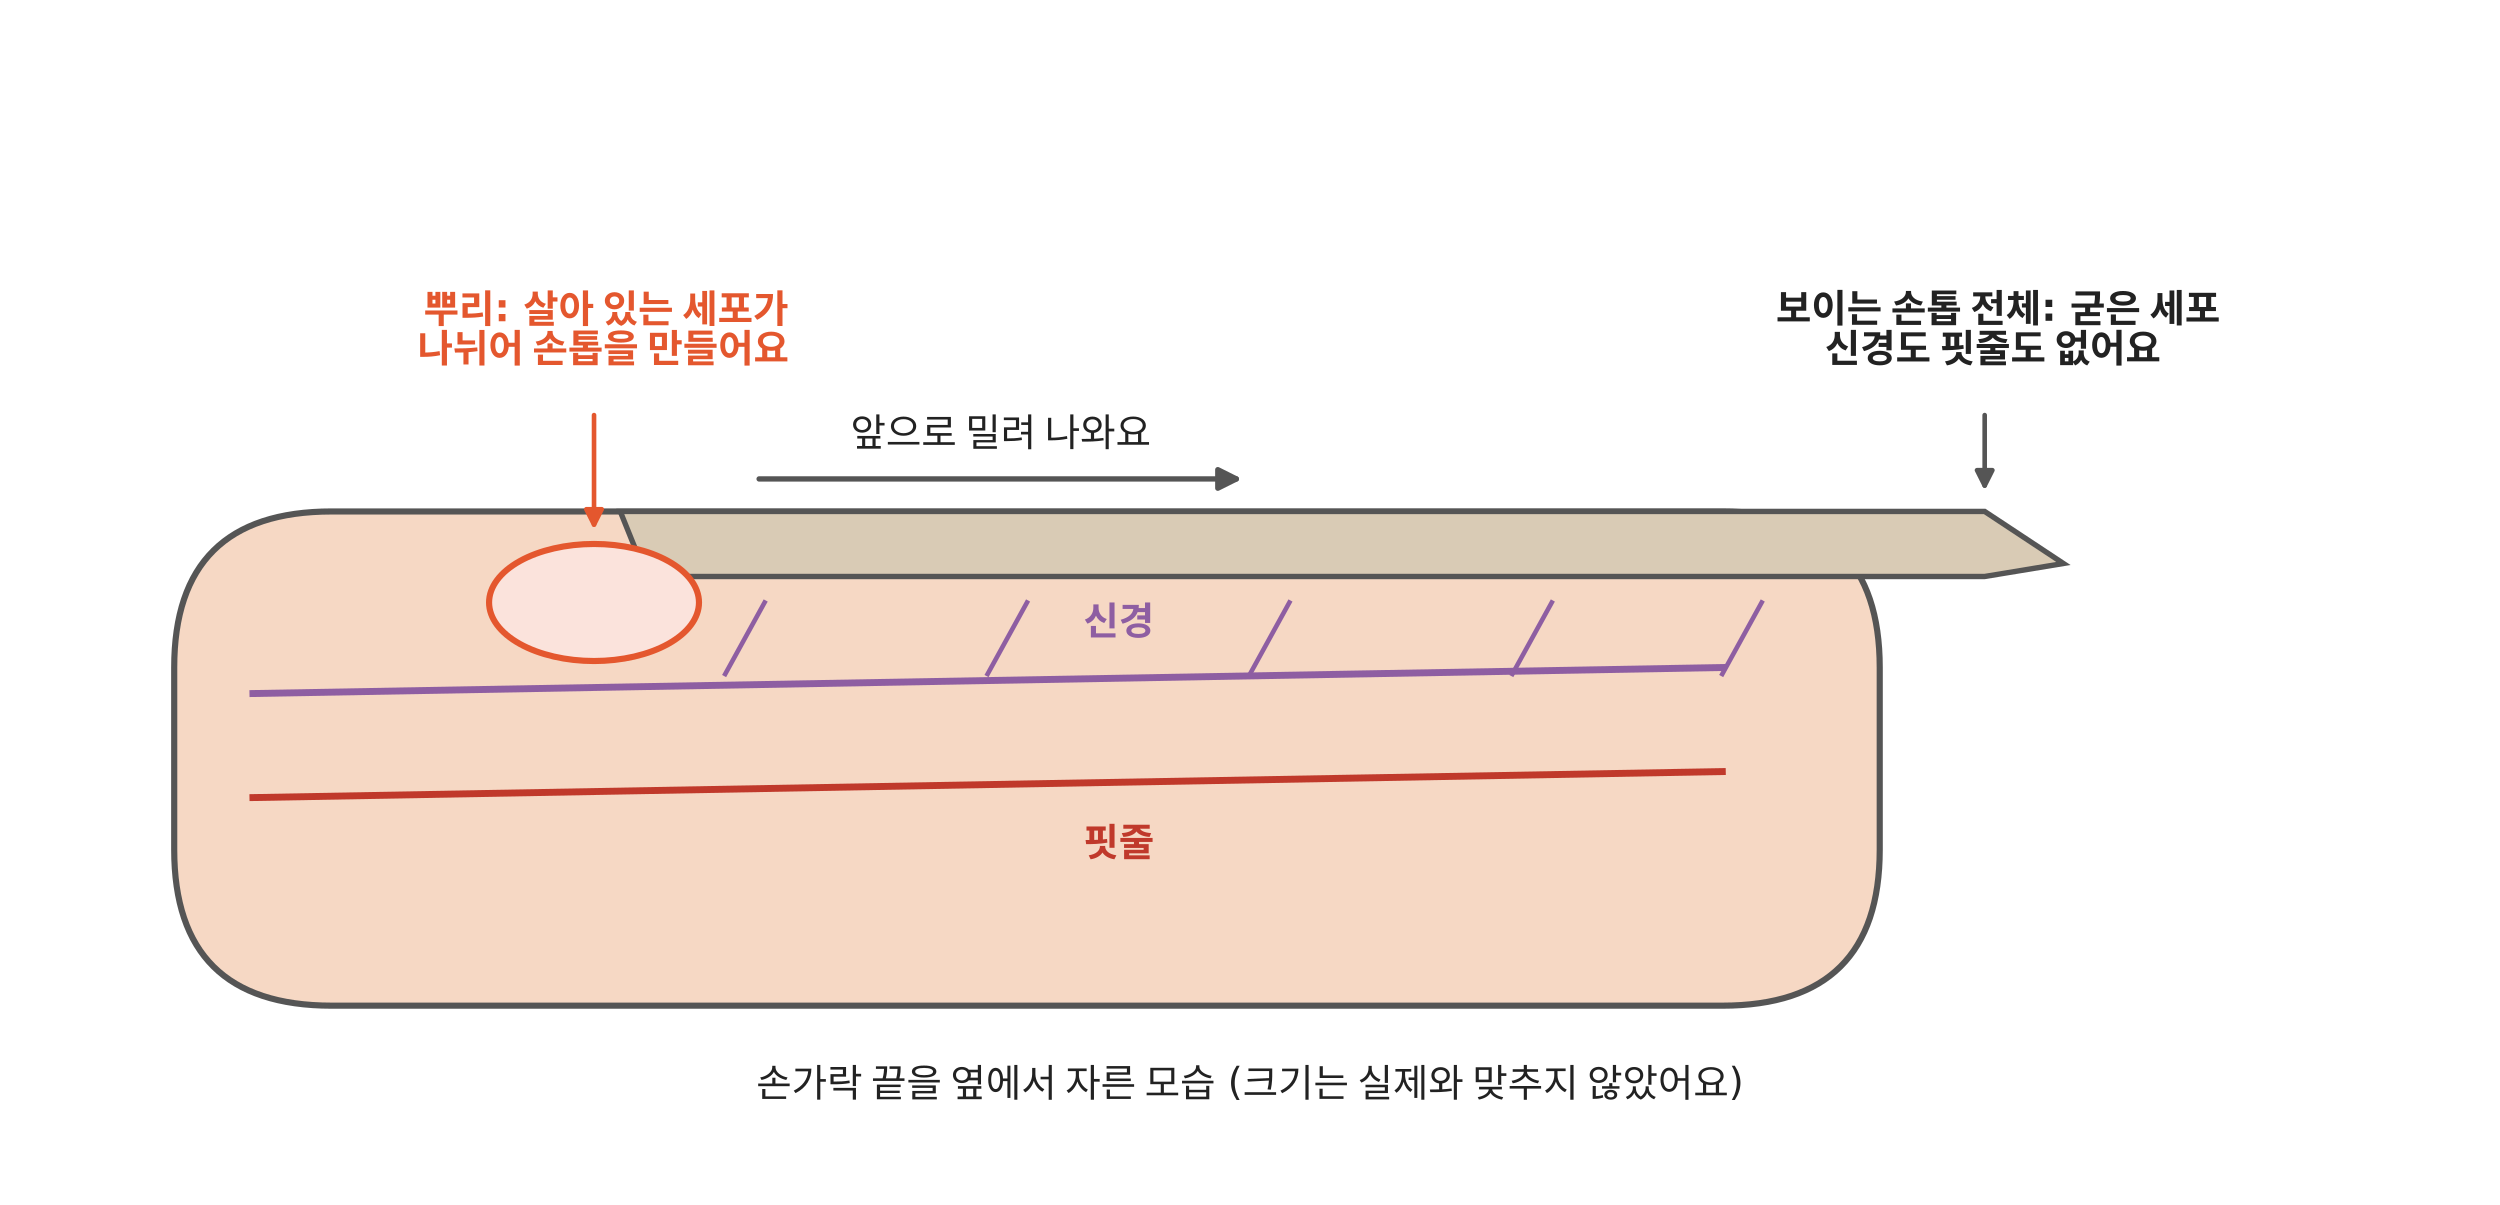
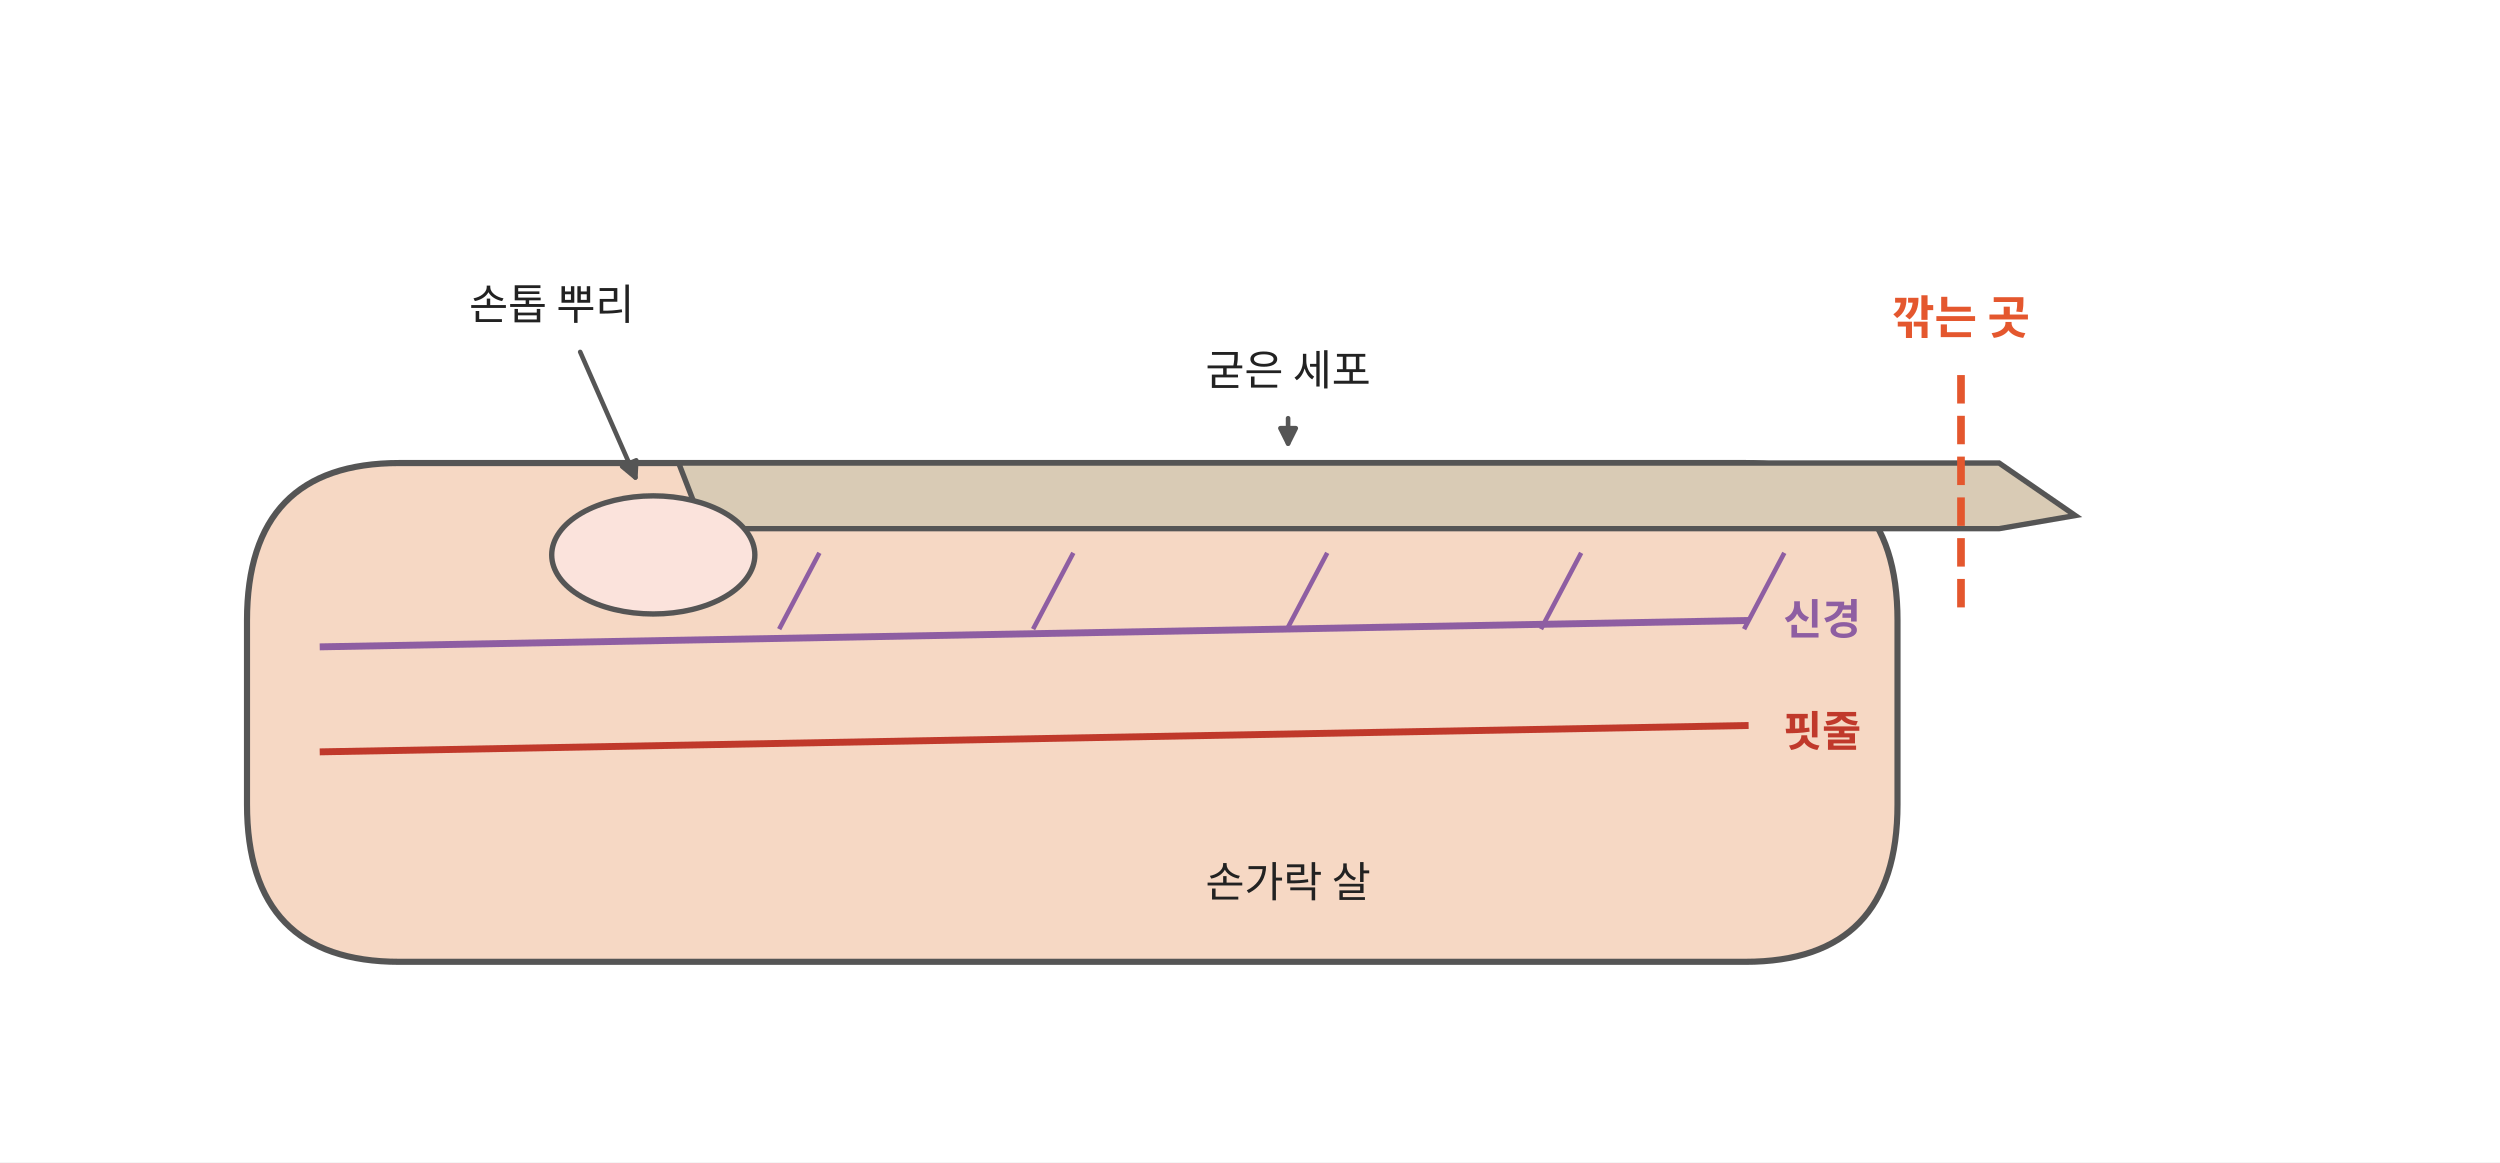
- <svg xmlns="http://www.w3.org/2000/svg" width="649.8pt" height="313.2pt" viewBox="0 0 649.8 313.2" version="1.1">
+ <svg xmlns="http://www.w3.org/2000/svg" width="649.8pt" height="302.112pt" viewBox="0 0 649.8 302.112" version="1.1">
  <defs>
    <style type="text/css">*{stroke-linejoin: round; stroke-linecap: butt}</style>
  </defs>
  <g id="figure_1">
    <g id="patch_1">
-       <path d="M 0 313.2  L 649.8 313.2  L 649.8 0  L 0 0  z " style="fill: #ffffff" />
+       <path d="M 0 302.112  L 649.8 302.112  L 649.8 0  L 0 0  z " style="fill: #ffffff" />
    </g>
    <g id="axes_1">
      <g id="patch_2">
-         <path d="M 86.2 261.395  L 447.66 261.395  Q 488.58 261.395 488.58 220.829  L 488.58 173.502  Q 488.58 132.937 447.66 132.937  L 86.2 132.937  Q 45.28 132.937 45.28 173.502  L 45.28 220.829  Q 45.28 261.395 86.2 261.395  z " clip-path="url(#pfad085408c)" style="fill: #f6d8c4; stroke: #555555; stroke-width: 1.6; stroke-linejoin: miter" />
+         <path d="M 103.8 249.995  L 453.6 249.995  Q 493.2 249.995 493.2 209.055  L 493.2 161.291  Q 493.2 120.351 453.6 120.351  L 103.8 120.351  Q 64.2 120.351 64.2 161.291  L 64.2 209.055  Q 64.2 249.995 103.8 249.995  z " clip-path="url(#pb5e248051a)" style="fill: #f6d8c4; stroke: #555555; stroke-width: 1.6; stroke-linejoin: miter" />
      </g>
      <g id="patch_3">
-         <path d="M 161.22 132.937  L 515.86 132.937  L 536.32 146.459  L 515.86 149.839  L 168.04 149.839  z " clip-path="url(#pfad085408c)" style="fill: #d9cbb5; stroke: #555555; stroke-width: 1.4; stroke-linejoin: miter" />
+         <path d="M 176.4 120.351  L 519.6 120.351  L 539.4 133.998  L 519.6 137.409  L 183 137.409  z " clip-path="url(#pb5e248051a)" style="fill: #d9cbb5; stroke: #555555; stroke-width: 1.4; stroke-linejoin: miter" />
      </g>
      <g id="patch_4">
-         <path d="M 154.4 171.812  C 161.635 171.812 168.574 170.209 173.69 167.357  C 178.806 164.504 181.68 160.634 181.68 156.6  C 181.68 152.566 178.806 148.696 173.69 145.843  C 168.574 142.991 161.635 141.388 154.4 141.388  C 147.165 141.388 140.226 142.991 135.11 145.843  C 129.994 148.696 127.12 152.566 127.12 156.6  C 127.12 160.634 129.994 164.504 135.11 167.357  C 140.226 170.209 147.165 171.812 154.4 171.812  z " clip-path="url(#pfad085408c)" style="fill: #fbe3dc; stroke: #e4572e; stroke-width: 1.6; stroke-linejoin: miter" />
+         <path d="M 169.8 159.585  C 176.801 159.585 183.517 157.968 188.468 155.089  C 193.418 152.21 196.2 148.304 196.2 144.233  C 196.2 140.161 193.418 136.256 188.468 133.377  C 183.517 130.498 176.801 128.88 169.8 128.88  C 162.799 128.88 156.083 130.498 151.132 133.377  C 146.182 136.256 143.4 140.161 143.4 144.233  C 143.4 148.304 146.182 152.21 151.132 155.089  C 156.083 157.968 162.799 159.585 169.8 159.585  z " clip-path="url(#pb5e248051a)" style="fill: #fbe3dc; stroke: #555555; stroke-width: 1.4; stroke-linejoin: miter" />
      </g>
      <g id="patch_5">
-         <path d="M 154.4 107.894  Q 154.4 122.796 154.4 136.357  " clip-path="url(#pfad085408c)" style="fill: none; stroke: #e4572e; stroke-width: 1.2; stroke-linecap: round" />
-         <path d="M 156.4 132.357  L 154.4 136.357  L 152.4 132.357  z " clip-path="url(#pfad085408c)" style="fill: #e4572e; stroke: #e4572e; stroke-width: 1.2; stroke-linecap: round" />
+         <path d="M 334.8 108.707  Q 334.8 112.674 334.8 115.299  " clip-path="url(#pb5e248051a)" style="fill: none; stroke: #555555; stroke-width: 1.2; stroke-linecap: round" />
+         <path d="M 336.8 111.299  L 334.8 115.299  L 332.8 111.299  z " clip-path="url(#pb5e248051a)" style="fill: #555555; stroke: #555555; stroke-width: 1.2; stroke-linecap: round" />
      </g>
      <g id="patch_6">
-         <path d="M 515.86 107.894  Q 515.86 117.724 515.86 126.213  " clip-path="url(#pfad085408c)" style="fill: none; stroke: #555555; stroke-width: 1.2; stroke-linecap: round" />
-         <path d="M 517.86 122.213  L 515.86 126.213  L 513.86 122.213  z " clip-path="url(#pfad085408c)" style="fill: #555555; stroke: #555555; stroke-width: 1.2; stroke-linecap: round" />
-       </g>
-       <g id="patch_7">
-         <path d="M 197.317 124.485  Q 260.11 124.485 321.337 124.485  " clip-path="url(#pfad085408c)" style="fill: none; stroke: #555555; stroke-width: 1.4; stroke-linecap: round" />
-         <path d="M 316.537 122.085  L 321.337 124.485  L 316.537 126.885  z " clip-path="url(#pfad085408c)" style="fill: #555555; stroke: #555555; stroke-width: 1.4; stroke-linecap: round" />
+         <path d="M 150.805 91.476  Q 158.249 108.408 165.153 124.111  " clip-path="url(#pb5e248051a)" style="fill: none; stroke: #555555; stroke-width: 1.2; stroke-linecap: round" />
+         <path d="M 165.374 119.645  L 165.153 124.111  L 161.713 121.255  z " clip-path="url(#pb5e248051a)" style="fill: #555555; stroke: #555555; stroke-width: 1.2; stroke-linecap: round" />
      </g>
      <g id="line2d_1">
-         <path d="M 65.74 180.263  L 447.66 173.502  " clip-path="url(#pfad085408c)" style="fill: none; stroke: #8e5ea2; stroke-width: 1.8; stroke-linecap: square" />
+         <path d="M 84 168.114  L 453.6 161.291  " clip-path="url(#pb5e248051a)" style="fill: none; stroke: #8e5ea2; stroke-width: 1.8; stroke-linecap: square" />
      </g>
      <g id="line2d_2">
-         <path d="M 188.5 175.193  L 198.73 156.6  " clip-path="url(#pfad085408c)" style="fill: none; stroke: #8e5ea2; stroke-width: 1.2; stroke-linecap: square" />
+         <path d="M 202.8 162.997  L 212.7 144.233  " clip-path="url(#pb5e248051a)" style="fill: none; stroke: #8e5ea2; stroke-width: 1.2; stroke-linecap: square" />
      </g>
      <g id="line2d_3">
-         <path d="M 256.7 175.193  L 266.93 156.6  " clip-path="url(#pfad085408c)" style="fill: none; stroke: #8e5ea2; stroke-width: 1.2; stroke-linecap: square" />
+         <path d="M 268.8 162.997  L 278.7 144.233  " clip-path="url(#pb5e248051a)" style="fill: none; stroke: #8e5ea2; stroke-width: 1.2; stroke-linecap: square" />
      </g>
      <g id="line2d_4">
-         <path d="M 324.9 175.193  L 335.13 156.6  " clip-path="url(#pfad085408c)" style="fill: none; stroke: #8e5ea2; stroke-width: 1.2; stroke-linecap: square" />
+         <path d="M 334.8 162.997  L 344.7 144.233  " clip-path="url(#pb5e248051a)" style="fill: none; stroke: #8e5ea2; stroke-width: 1.2; stroke-linecap: square" />
      </g>
      <g id="line2d_5">
-         <path d="M 393.1 175.193  L 403.33 156.6  " clip-path="url(#pfad085408c)" style="fill: none; stroke: #8e5ea2; stroke-width: 1.2; stroke-linecap: square" />
+         <path d="M 400.8 162.997  L 410.7 144.233  " clip-path="url(#pb5e248051a)" style="fill: none; stroke: #8e5ea2; stroke-width: 1.2; stroke-linecap: square" />
      </g>
      <g id="line2d_6">
-         <path d="M 447.66 175.193  L 457.89 156.6  " clip-path="url(#pfad085408c)" style="fill: none; stroke: #8e5ea2; stroke-width: 1.2; stroke-linecap: square" />
+         <path d="M 453.6 162.997  L 463.5 144.233  " clip-path="url(#pb5e248051a)" style="fill: none; stroke: #8e5ea2; stroke-width: 1.2; stroke-linecap: square" />
      </g>
      <g id="line2d_7">
-         <path d="M 65.74 207.307  L 447.66 200.546  " clip-path="url(#pfad085408c)" style="fill: none; stroke: #c0392b; stroke-width: 1.8; stroke-linecap: square" />
+         <path d="M 84 195.408  L 453.6 188.585  " clip-path="url(#pb5e248051a)" style="fill: none; stroke: #c0392b; stroke-width: 1.8; stroke-linecap: square" />
+       </g>
+       <g id="line2d_8">
+         <path d="M 509.7 157.879  L 509.7 96.469  " clip-path="url(#pb5e248051a)" style="fill: none; stroke-dasharray: 7.4,3.2; stroke-dashoffset: 0; stroke: #e4572e; stroke-width: 2" />
      </g>
      <g id="text_1">
-         <text style="fill: #e4572e; font: 700 10px 'Apple SD Gothic Neo', 'Noto Sans KR', 'Malgun Gothic', 'DejaVu Sans', 'Bitstream Vera Sans', 'Computer Modern Sans Serif', 'Lucida Grande', 'Verdana', 'Geneva', 'Lucid', 'Arial', 'Helvetica', 'Avant Garde', sans-serif" transform="translate(110.1102 83.85257)">뿌리: 살아 있는 세포가</text>
-         <text style="fill: #e4572e; font: 700 10px 'Apple SD Gothic Neo', 'Noto Sans KR', 'Malgun Gothic', 'DejaVu Sans', 'Bitstream Vera Sans', 'Computer Modern Sans Serif', 'Lucida Grande', 'Verdana', 'Geneva', 'Lucid', 'Arial', 'Helvetica', 'Avant Garde', sans-serif" transform="translate(108.5203 94.12944)">나뉘어 손톱을 만들어요</text>
+         <text style="fill: #e4572e; font: 700 12px 'Apple SD Gothic Neo', 'Noto Sans KR', 'Malgun Gothic', 'DejaVu Sans', 'Bitstream Vera Sans', 'Computer Modern Sans Serif', 'Lucida Grande', 'Verdana', 'Geneva', 'Lucid', 'Arial', 'Helvetica', 'Avant Garde', sans-serif; text-anchor: middle" x="509.7" y="86.795" transform="rotate(-0 509.7 86.79528)">깎는 곳</text>
      </g>
      <g id="text_2">
-         <text style="fill: #222222; font: 700 10px 'Apple SD Gothic Neo', 'Noto Sans KR', 'Malgun Gothic', 'DejaVu Sans', 'Bitstream Vera Sans', 'Computer Modern Sans Serif', 'Lucida Grande', 'Verdana', 'Geneva', 'Lucid', 'Arial', 'Helvetica', 'Avant Garde', sans-serif" transform="translate(461.6053 83.72788)">보이는 손톱 전체: 굳은 세포</text>
-         <text style="fill: #222222; font: 700 10px 'Apple SD Gothic Neo', 'Noto Sans KR', 'Malgun Gothic', 'DejaVu Sans', 'Bitstream Vera Sans', 'Computer Modern Sans Serif', 'Lucida Grande', 'Verdana', 'Geneva', 'Lucid', 'Arial', 'Helvetica', 'Avant Garde', sans-serif" transform="translate(474.3053 94.11351)">신경도 핏줄도 없어요</text>
+         <text style="fill: #222222; font: 11px 'Apple SD Gothic Neo', 'Noto Sans KR', 'Malgun Gothic', 'DejaVu Sans', 'Bitstream Vera Sans', 'Computer Modern Sans Serif', 'Lucida Grande', 'Verdana', 'Geneva', 'Lucid', 'Arial', 'Helvetica', 'Avant Garde', sans-serif; text-anchor: middle" x="334.8" y="100.111" transform="rotate(-0 334.8 100.111)">굳은 세포</text>
      </g>
      <g id="text_3">
-         <text style="fill: #8e5ea2; font: 700 10px 'Apple SD Gothic Neo', 'Noto Sans KR', 'Malgun Gothic', 'DejaVu Sans', 'Bitstream Vera Sans', 'Computer Modern Sans Serif', 'Lucida Grande', 'Verdana', 'Geneva', 'Lucid', 'Arial', 'Helvetica', 'Avant Garde', sans-serif; text-anchor: middle" x="290.8" y="164.961" transform="rotate(-0 290.8 164.9614)">신경</text>
+         <text style="fill: #222222; font: 11px 'Apple SD Gothic Neo', 'Noto Sans KR', 'Malgun Gothic', 'DejaVu Sans', 'Bitstream Vera Sans', 'Computer Modern Sans Serif', 'Lucida Grande', 'Verdana', 'Geneva', 'Lucid', 'Arial', 'Helvetica', 'Avant Garde', sans-serif; text-anchor: middle" x="143.4" y="83.058" transform="rotate(-0 143.4 83.05765)">손톱 뿌리</text>
      </g>
      <g id="text_4">
-         <text style="fill: #c0392b; font: 700 10px 'Apple SD Gothic Neo', 'Noto Sans KR', 'Malgun Gothic', 'DejaVu Sans', 'Bitstream Vera Sans', 'Computer Modern Sans Serif', 'Lucida Grande', 'Verdana', 'Geneva', 'Lucid', 'Arial', 'Helvetica', 'Avant Garde', sans-serif; text-anchor: middle" x="290.8" y="222.495" transform="rotate(-0 290.8 222.4953)">핏줄</text>
+         <text style="fill: #8e5ea2; font: 700 11px 'Apple SD Gothic Neo', 'Noto Sans KR', 'Malgun Gothic', 'DejaVu Sans', 'Bitstream Vera Sans', 'Computer Modern Sans Serif', 'Lucida Grande', 'Verdana', 'Geneva', 'Lucid', 'Arial', 'Helvetica', 'Avant Garde', sans-serif; text-anchor: start" x="463.5" y="164.911" transform="rotate(-0 463.5 164.9108)">신경</text>
      </g>
      <g id="text_5">
-         <text style="fill: #222222; font: 10px 'Apple SD Gothic Neo', 'Noto Sans KR', 'Malgun Gothic', 'DejaVu Sans', 'Bitstream Vera Sans', 'Computer Modern Sans Serif', 'Lucida Grande', 'Verdana', 'Geneva', 'Lucid', 'Arial', 'Helvetica', 'Avant Garde', sans-serif; text-anchor: middle" x="260.11" y="115.965" transform="rotate(-0 260.11 115.9646)">앞으로 밀려 나와요</text>
+         <text style="fill: #c0392b; font: 700 11px 'Apple SD Gothic Neo', 'Noto Sans KR', 'Malgun Gothic', 'DejaVu Sans', 'Bitstream Vera Sans', 'Computer Modern Sans Serif', 'Lucida Grande', 'Verdana', 'Geneva', 'Lucid', 'Arial', 'Helvetica', 'Avant Garde', sans-serif; text-anchor: start" x="463.5" y="193.982" transform="rotate(-0 463.5 193.9823)">핏줄</text>
      </g>
      <g id="text_6">
-         <text style="fill: #222222; font: 10px 'Apple SD Gothic Neo', 'Noto Sans KR', 'Malgun Gothic', 'DejaVu Sans', 'Bitstream Vera Sans', 'Computer Modern Sans Serif', 'Lucida Grande', 'Verdana', 'Geneva', 'Lucid', 'Arial', 'Helvetica', 'Avant Garde', sans-serif; text-anchor: middle" x="324.9" y="285.059" transform="rotate(-0 324.9 285.0593)">손가락 끝을 옆에서 자른 모습 (크기는 실제와 맞추지 않았어요)</text>
+         <text style="fill: #222222; font: 11px 'Apple SD Gothic Neo', 'Noto Sans KR', 'Malgun Gothic', 'DejaVu Sans', 'Bitstream Vera Sans', 'Computer Modern Sans Serif', 'Lucida Grande', 'Verdana', 'Geneva', 'Lucid', 'Arial', 'Helvetica', 'Avant Garde', sans-serif; text-anchor: middle" x="334.8" y="233.167" transform="rotate(-0 334.8 233.167)">손가락 살</text>
      </g>
    </g>
  </g>
  <defs>
-     <clipPath id="pfad085408c">
-       <rect x="18" y="18" width="613.8" height="277.2" />
+     <clipPath id="pb5e248051a">
+       <rect x="18" y="18" width="613.8" height="266.112" />
    </clipPath>
  </defs>
</svg>
